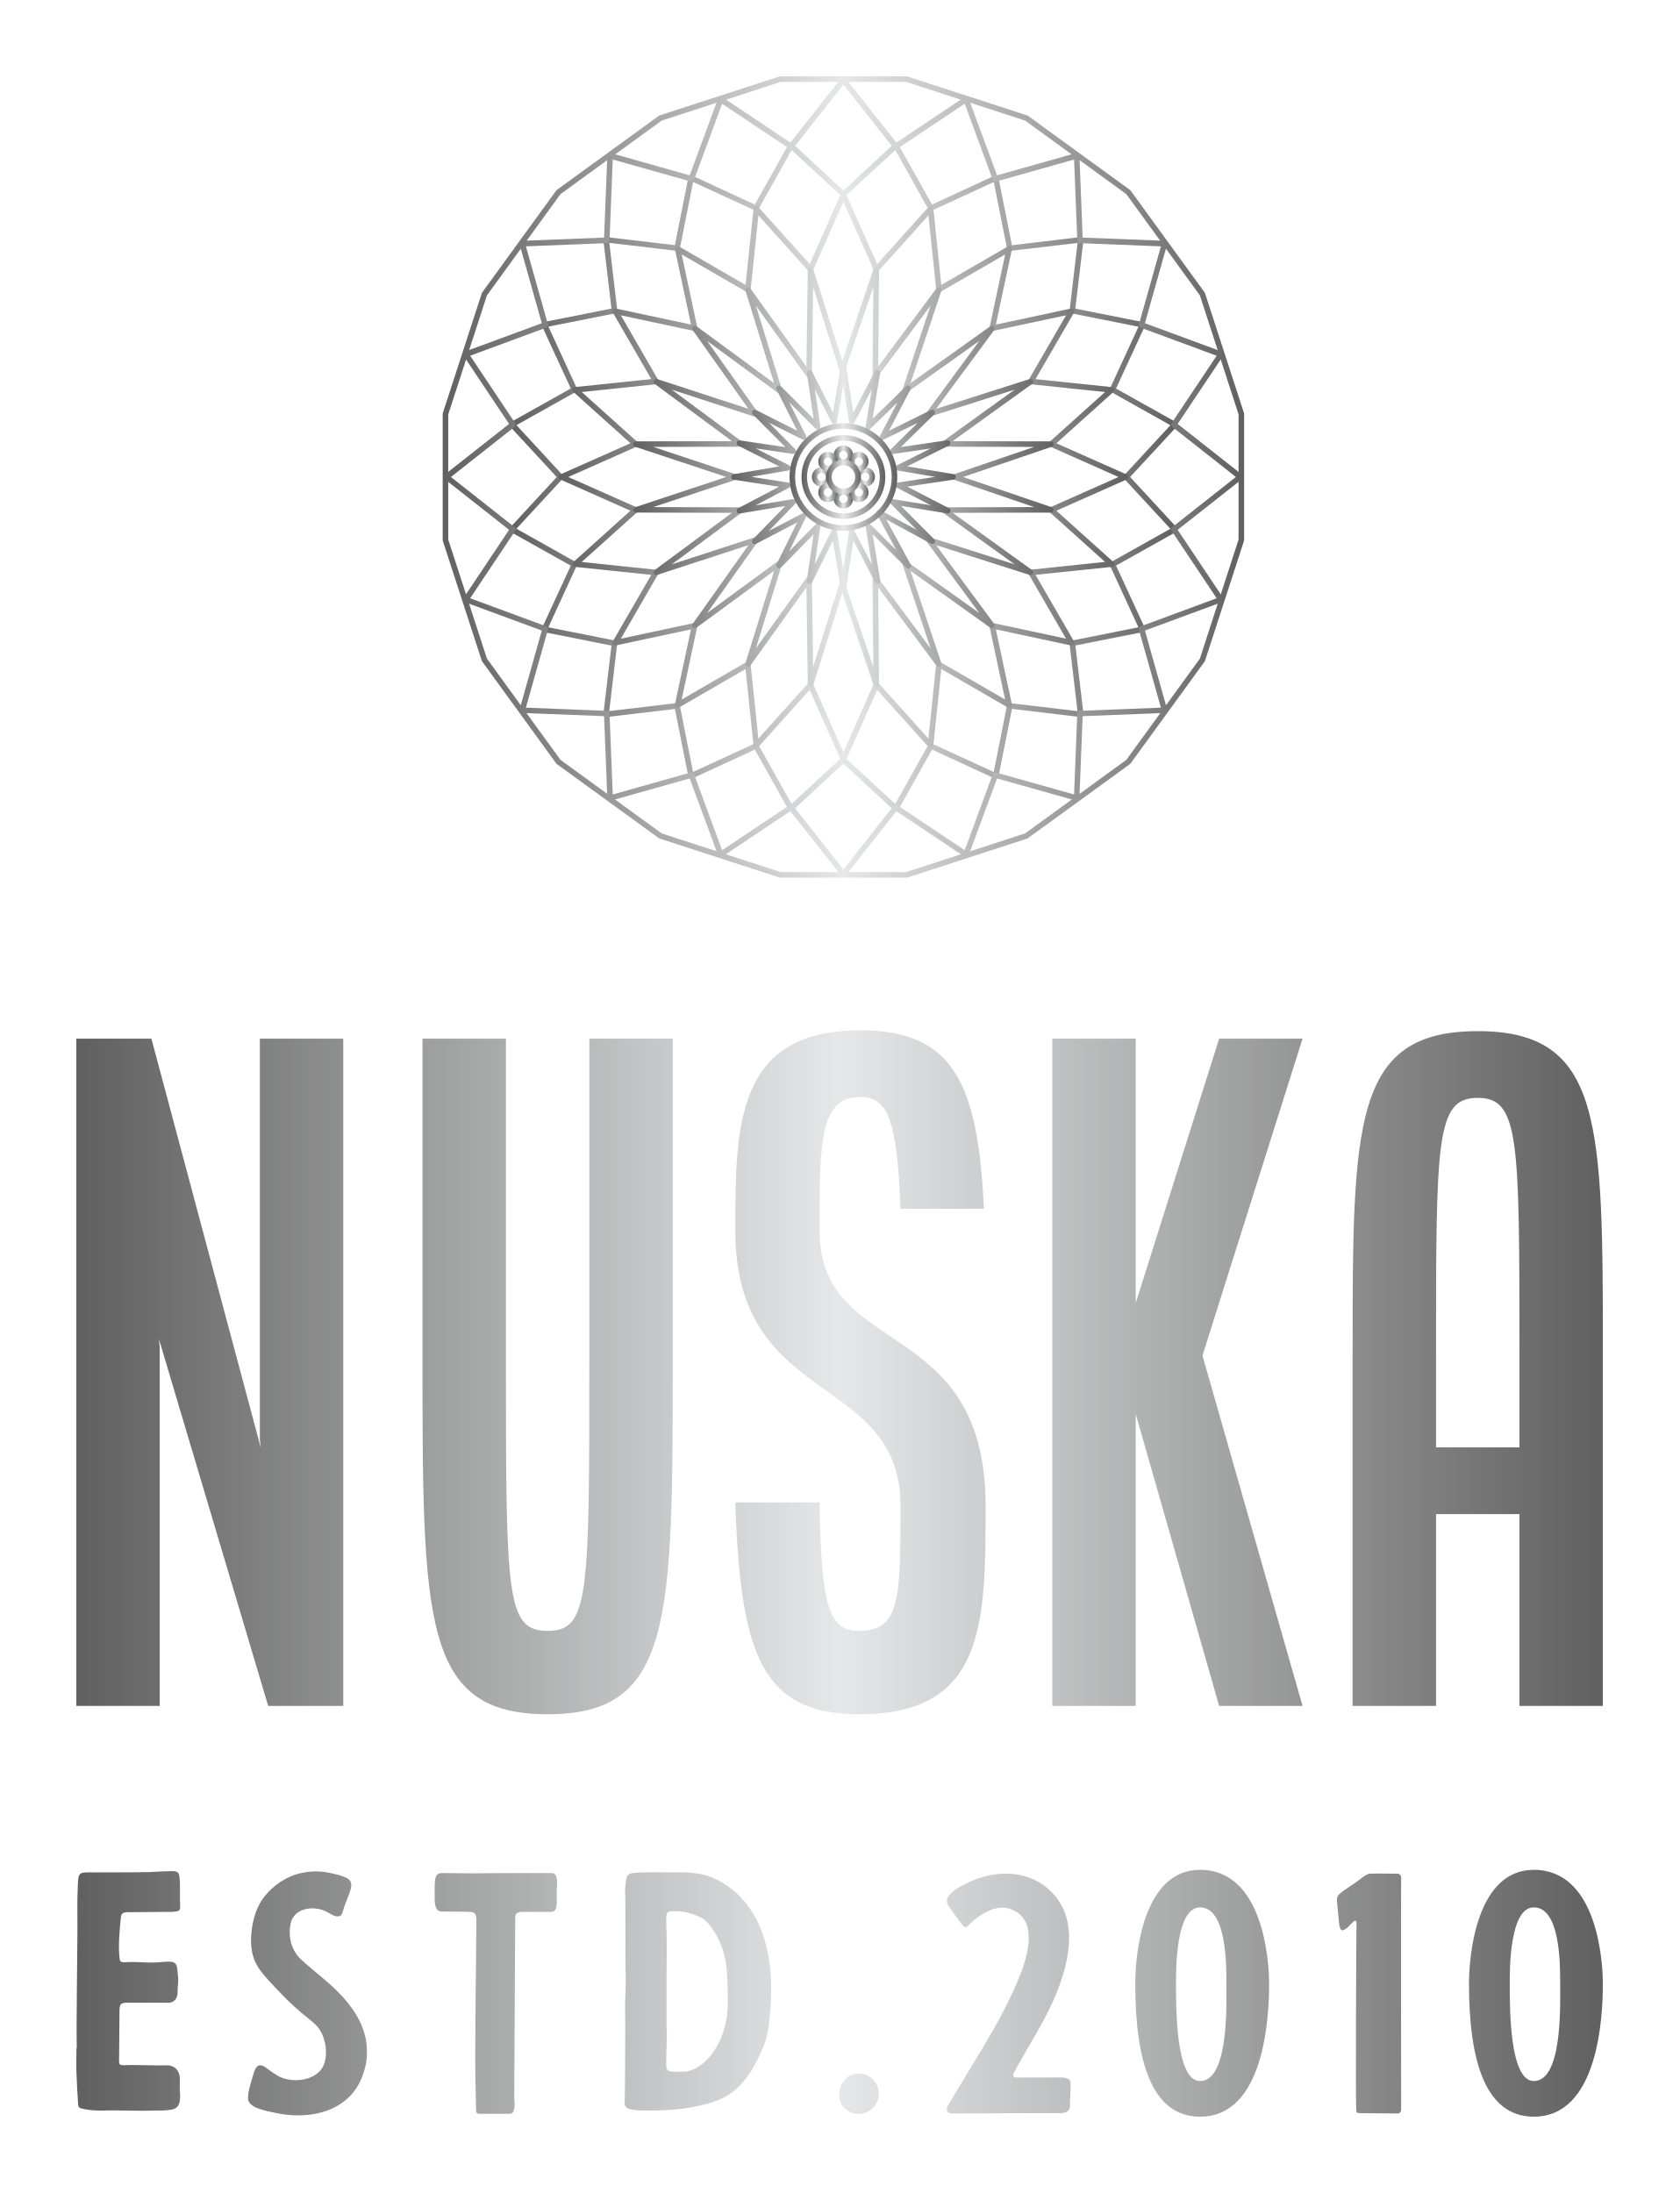
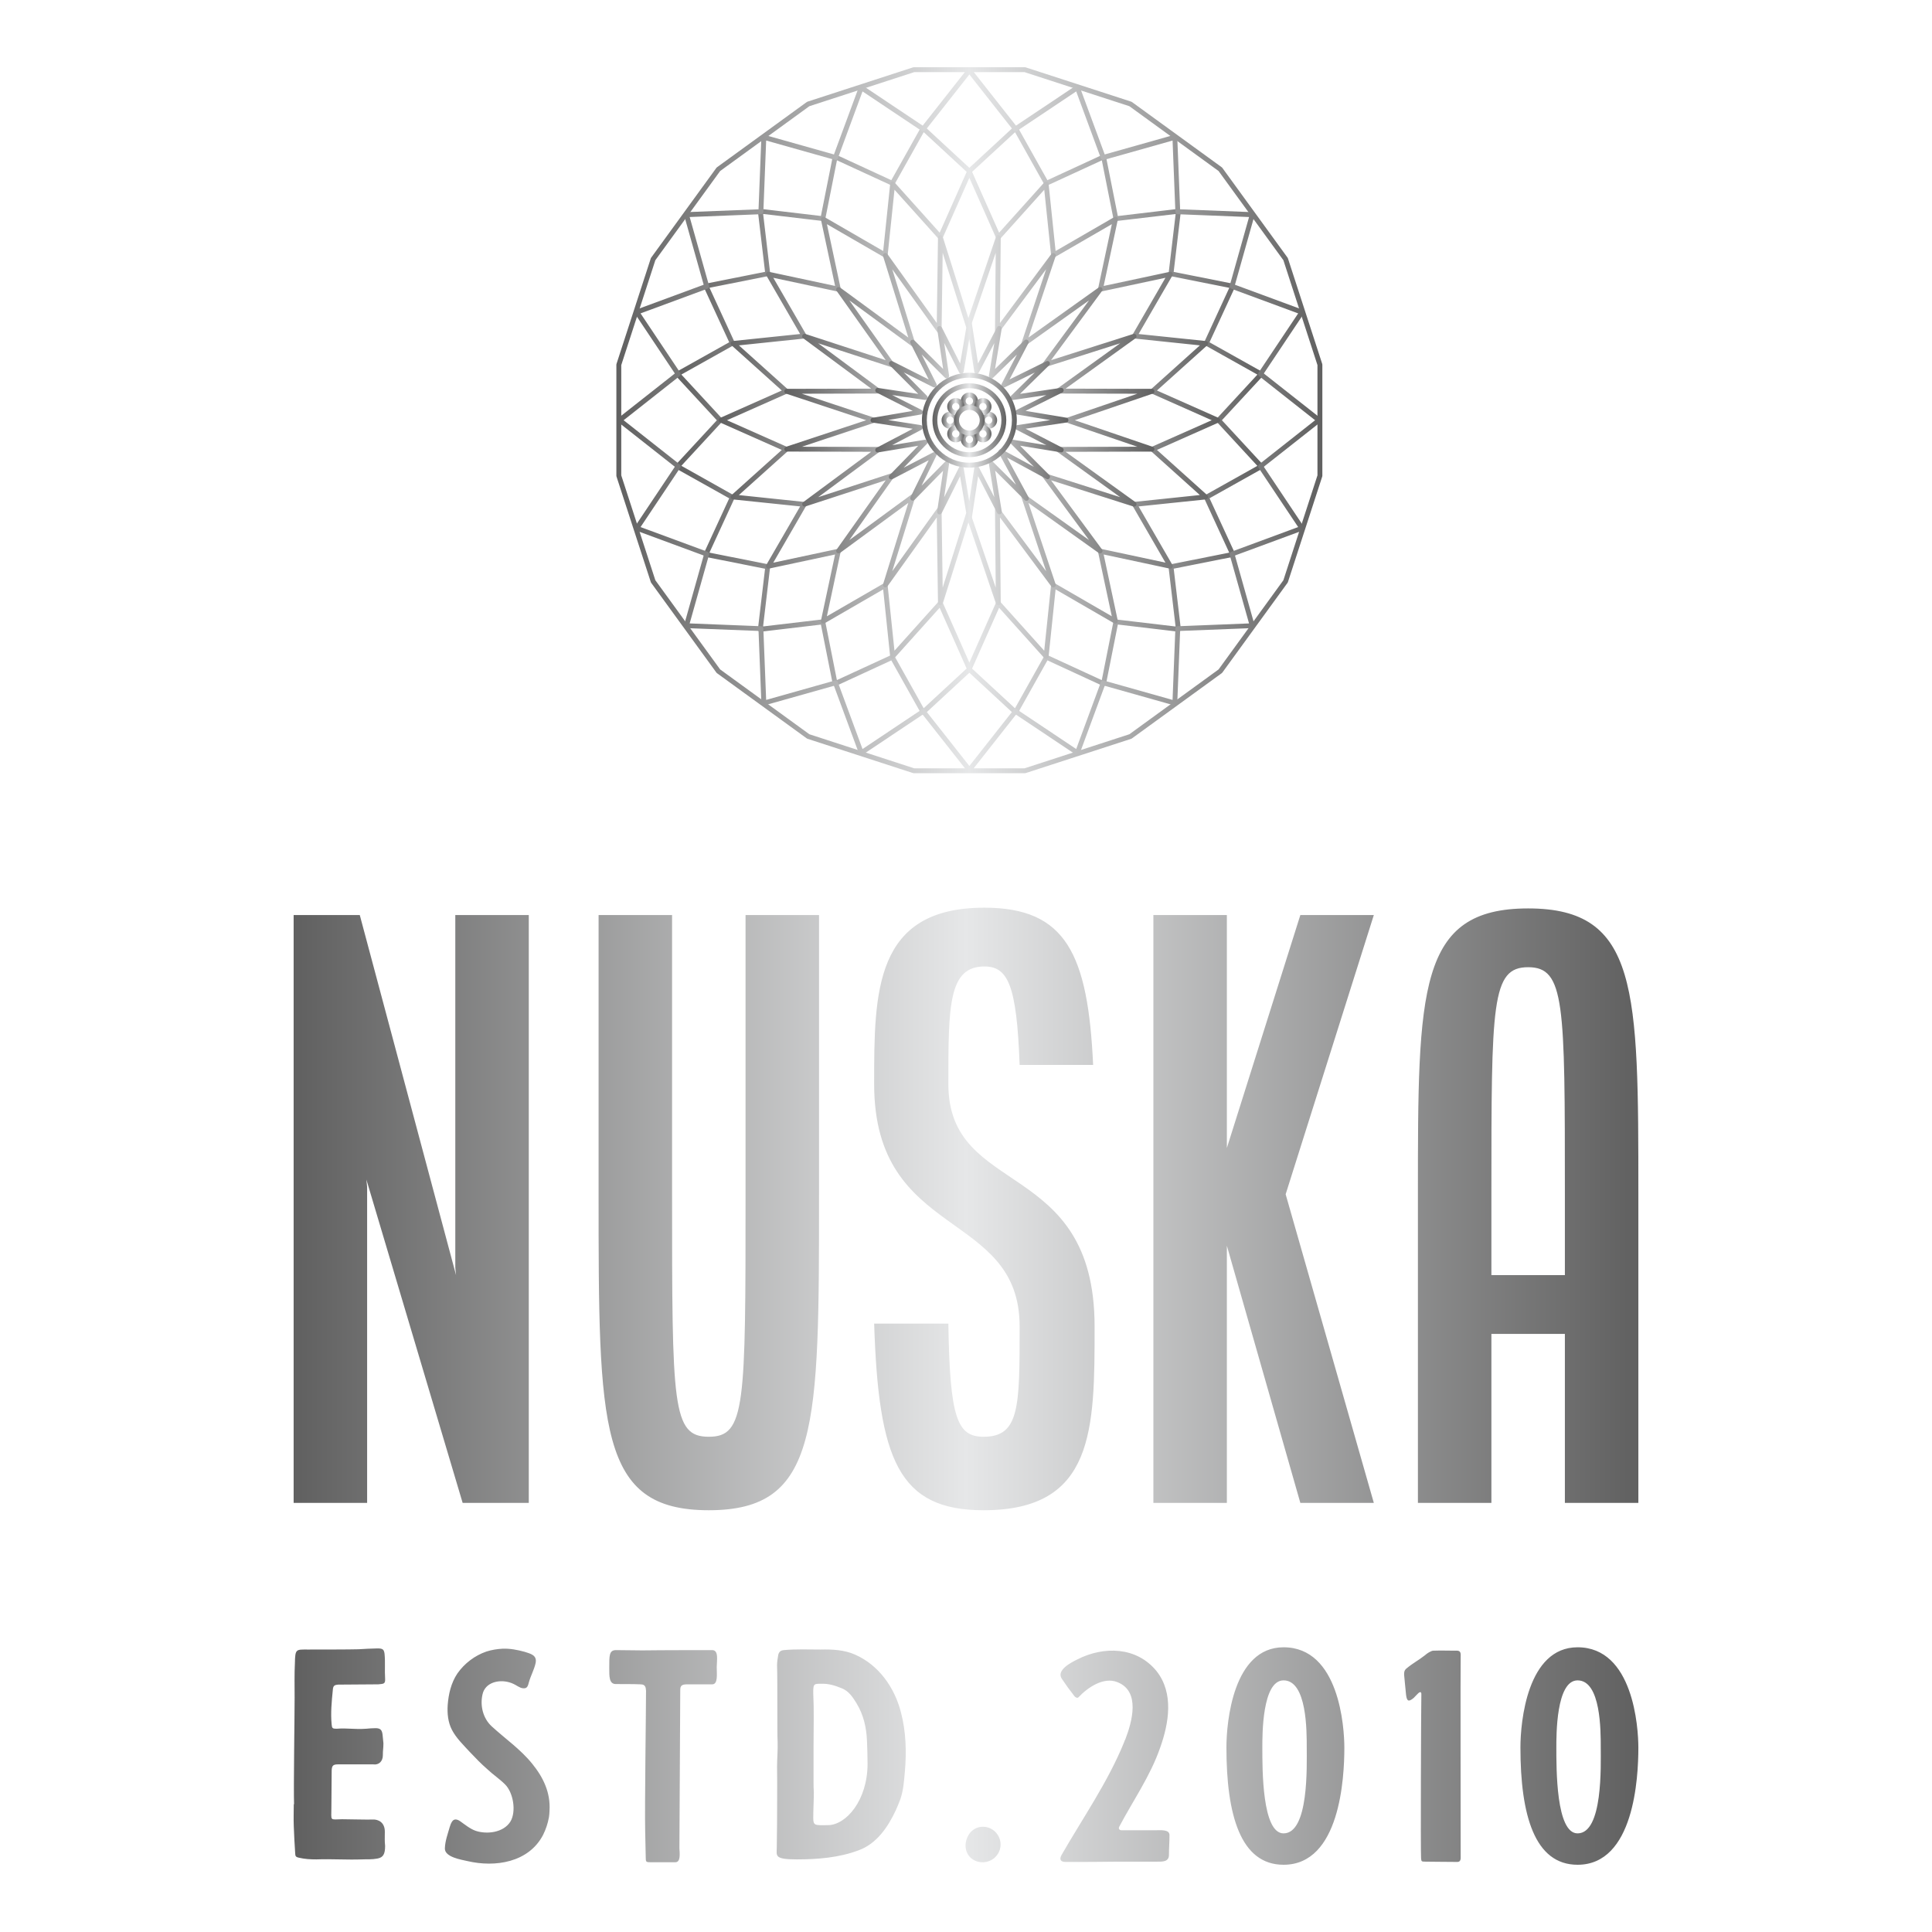
- <svg xmlns="http://www.w3.org/2000/svg" version="1.1" width="2468.711" height="3224.428" viewBox="0 0 2468.711 3224.428">
+ <svg xmlns="http://www.w3.org/2000/svg" version="1.1" width="128" height="128" viewBox="0 0 2468.711 3224.428">
  <g transform="scale(11.22142) translate(10, 10)">
    <defs id="SvgjsDefs1078">
      <linearGradient id="SvgjsLinearGradient1085">
        <stop id="SvgjsStop1086" stop-color="#616161" offset="0" />
        <stop id="SvgjsStop1087" stop-color="#e6e7e8" offset="0.5" />
        <stop id="SvgjsStop1088" stop-color="#616161" offset="1" />
      </linearGradient>
      <linearGradient id="SvgjsLinearGradient1089">
        <stop id="SvgjsStop1090" stop-color="#616161" offset="0" />
        <stop id="SvgjsStop1091" stop-color="#e6e7e8" offset="0.5" />
        <stop id="SvgjsStop1092" stop-color="#616161" offset="1" />
      </linearGradient>
      <linearGradient id="SvgjsLinearGradient1093">
        <stop id="SvgjsStop1094" stop-color="#616161" offset="0" />
        <stop id="SvgjsStop1095" stop-color="#e6e7e8" offset="0.5" />
        <stop id="SvgjsStop1096" stop-color="#616161" offset="1" />
      </linearGradient>
    </defs>
    <g id="SvgjsG1079" featureKey="symbolFeature-0" transform="matrix(1.455463,0,0,1.455463,35.73191,-12.26809)" fill="url(#SvgjsLinearGradient1085)">
      <path d="M50.173,80.571H38.827a.243.243,0,0,1-.077-.012L27.958,77.052a.255.255,0,0,1-.07-.036l-9.18-6.669a.246.246,0,0,1-.055-.055l-6.669-9.18a.255.255,0,0,1-.036-.07L8.441,50.25a.243.243,0,0,1-.012-.077V38.827a.243.243,0,0,1,.012-.077l3.506-10.792a.255.255,0,0,1,.036-.07l6.669-9.18a.246.246,0,0,1,.055-.055l9.18-6.669a.255.255,0,0,1,.07-.036L38.75,8.441a.243.243,0,0,1,.077-.012H50.173a.243.243,0,0,1,.077.012l10.792,3.506a.255.255,0,0,1,.07.036l9.18,6.669a.246.246,0,0,1,.055.055l6.669,9.18a.255.255,0,0,1,.036.07L80.559,38.75a.243.243,0,0,1,.012.077V50.173a.243.243,0,0,1-.012.077L77.052,61.042a.255.255,0,0,1-.036.07l-6.669,9.18a.246.246,0,0,1-.055.055l-9.18,6.669a.255.255,0,0,1-.07.036L50.25,80.559A.243.243,0,0,1,50.173,80.571Zm-11.307-.5H50.134L60.85,76.589l9.116-6.623,6.623-9.116,3.482-10.716V38.866L76.589,28.15l-6.623-9.116L60.85,12.411,50.134,8.929H38.866L28.15,12.411l-9.116,6.623L12.411,28.15,8.929,38.866V50.134L12.411,60.85l6.623,9.116,9.116,6.623Z" />
      <path d="M49.225,74.583a.251.251,0,0,1-.17-.066L44.5,70.306l-4.555,4.21a.256.256,0,0,1-.209.063.251.251,0,0,1-.179-.125l-3.031-5.412-5.634,2.6a.254.254,0,0,1-.218,0,.248.248,0,0,1-.132-.174l-1.211-6.083-6.16.728a.246.246,0,0,1-.206-.071.249.249,0,0,1-.071-.206l.728-6.16-6.083-1.211a.25.25,0,0,1-.178-.35l2.6-5.634-5.412-3.031a.25.25,0,0,1-.062-.388l4.21-4.555-4.21-4.555a.25.25,0,0,1,.062-.388l5.412-3.031-2.6-5.634a.25.25,0,0,1,.178-.35l6.083-1.211-.728-6.16a.249.249,0,0,1,.071-.206.234.234,0,0,1,.206-.071l6.16.728,1.211-6.083a.248.248,0,0,1,.132-.174.254.254,0,0,1,.218,0l5.634,2.6,3.031-5.412a.25.25,0,0,1,.388-.062l4.555,4.21,4.555-4.21a.25.25,0,0,1,.388.062l3.031,5.412,5.634-2.6a.25.25,0,0,1,.35.178l1.211,6.083,6.16-.728a.238.238,0,0,1,.206.071.249.249,0,0,1,.071.206l-.728,6.16,6.083,1.211a.25.25,0,0,1,.178.35l-2.6,5.634,5.412,3.031a.25.25,0,0,1,.062.388L70.306,44.5l4.21,4.555a.25.25,0,0,1-.062.388l-5.412,3.031,2.6,5.634a.25.25,0,0,1-.178.35l-6.083,1.211.728,6.16a.249.249,0,0,1-.071.206.252.252,0,0,1-.206.071l-6.16-.728-1.211,6.083a.25.25,0,0,1-.35.178l-5.634-2.6-3.031,5.412a.251.251,0,0,1-.179.125ZM44.5,69.716a.25.25,0,0,1,.17.066l4.492,4.152L52.151,68.6a.249.249,0,0,1,.323-.1l5.556,2.56,1.194-6a.252.252,0,0,1,.274-.2l6.074.718L64.854,59.5a.249.249,0,0,1,.2-.274l6-1.194-2.56-5.556a.25.25,0,0,1,.1-.323l5.336-2.989L69.782,44.67a.251.251,0,0,1,0-.34l4.152-4.492L68.6,36.849a.25.25,0,0,1-.1-.323l2.56-5.556-6-1.194a.249.249,0,0,1-.2-.274l.718-6.074-6.074.718a.252.252,0,0,1-.274-.2l-1.194-6-5.556,2.56a.251.251,0,0,1-.323-.1l-2.989-5.336L44.67,19.218a.25.25,0,0,1-.34,0l-4.492-4.152L36.849,20.4a.253.253,0,0,1-.323.1l-5.556-2.56-1.194,6a.248.248,0,0,1-.274.2l-6.074-.718.718,6.074a.249.249,0,0,1-.2.274l-6,1.194,2.56,5.556a.25.25,0,0,1-.1.323l-5.336,2.989,4.152,4.492a.251.251,0,0,1,0,.34l-4.152,4.492L20.4,52.151a.25.25,0,0,1,.1.323l-2.56,5.556,6,1.194a.249.249,0,0,1,.2.274l-.718,6.074,6.074-.718a.249.249,0,0,1,.274.2l1.194,6,5.556-2.56a.25.25,0,0,1,.323.1l2.989,5.336,4.492-4.152A.25.25,0,0,1,44.5,69.716Z" />
      <path d="M44.5,80.483a.25.25,0,0,1-.2-.1l-4.57-5.8-6.138,4.1a.254.254,0,0,1-.216.03.251.251,0,0,1-.157-.151l-2.556-6.924-7.1,2a.247.247,0,0,1-.215-.039.251.251,0,0,1-.1-.192l-.291-7.375-7.375-.291a.251.251,0,0,1-.231-.318l2-7.1-6.924-2.556a.25.25,0,0,1-.122-.373l4.1-6.138-5.8-4.57a.25.25,0,0,1,0-.393l5.8-4.57-4.1-6.138a.25.25,0,0,1,.122-.373l6.924-2.556-2-7.1a.251.251,0,0,1,.231-.318l7.375-.291.291-7.375a.251.251,0,0,1,.1-.192.247.247,0,0,1,.215-.039l7.1,2,2.556-6.924a.251.251,0,0,1,.157-.151.244.244,0,0,1,.216.03l6.138,4.1,4.57-5.8a.259.259,0,0,1,.393,0l4.57,5.8,6.138-4.1a.244.244,0,0,1,.216-.03.251.251,0,0,1,.157.151l2.556,6.924,7.1-2a.248.248,0,0,1,.215.039.251.251,0,0,1,.1.192l.291,7.375,7.375.291a.251.251,0,0,1,.231.318l-2,7.1,6.924,2.556a.25.25,0,0,1,.122.373l-4.1,6.138,5.8,4.57a.25.25,0,0,1,0,.393l-5.8,4.57,4.1,6.138a.25.25,0,0,1-.122.373l-6.924,2.556,2,7.1a.251.251,0,0,1-.231.318l-7.375.291-.291,7.375a.251.251,0,0,1-.1.192.248.248,0,0,1-.215.039l-7.1-2-2.556,6.924a.25.25,0,0,1-.373.122l-6.138-4.1-4.57,5.8A.25.25,0,0,1,44.5,80.483Zm-4.713-6.477a.249.249,0,0,1,.2.1L44.5,79.83,49.017,74.1a.249.249,0,0,1,.335-.053L55.417,78.1l2.526-6.844a.25.25,0,0,1,.3-.154l7.021,1.979.287-7.289a.251.251,0,0,1,.24-.24l7.289-.287L71.1,58.246a.25.25,0,0,1,.154-.3L78.1,55.417l-4.053-6.066a.25.25,0,0,1,.053-.335L79.83,44.5,74.1,39.983a.25.25,0,0,1-.053-.335L78.1,33.583l-6.844-2.526a.25.25,0,0,1-.154-.3l1.979-7.021-7.289-.287a.251.251,0,0,1-.24-.24l-.287-7.289L58.246,17.9a.25.25,0,0,1-.3-.154L55.417,10.9l-6.066,4.053a.249.249,0,0,1-.335-.053L44.5,9.17,39.983,14.9a.251.251,0,0,1-.335.053L33.583,10.9l-2.526,6.844a.25.25,0,0,1-.3.154l-7.021-1.979-.287,7.289a.251.251,0,0,1-.24.24l-7.289.287L17.9,30.754a.25.25,0,0,1-.154.3L10.9,33.583l4.053,6.066a.25.25,0,0,1-.053.335L9.17,44.5,14.9,49.017a.25.25,0,0,1,.053.335L10.9,55.417l6.844,2.526a.25.25,0,0,1,.154.3l-1.979,7.021,7.289.287a.251.251,0,0,1,.24.24l.287,7.289L30.754,71.1a.25.25,0,0,1,.3.154L33.583,78.1l6.066-4.053A.249.249,0,0,1,39.787,74.006Z" />
      <path d="M44.5,70.131a.25.25,0,0,1-.229-.148l-2.807-6.32-4.622,5.143a.253.253,0,0,1-.263.071.25.25,0,0,1-.171-.212l-.716-6.877L29.706,65.25a.247.247,0,0,1-.272-.014.25.25,0,0,1-.1-.254l1.444-6.763-6.763,1.444a.25.25,0,0,1-.269-.37l3.463-5.986-6.877-.716a.25.25,0,0,1-.141-.435l5.143-4.622-6.32-2.807a.25.25,0,0,1,0-.457l6.32-2.807-5.143-4.622a.25.25,0,0,1,.141-.435l6.877-.716L23.75,29.706a.249.249,0,0,1,.014-.272.255.255,0,0,1,.254-.1l6.763,1.444-1.444-6.763a.25.25,0,0,1,.1-.254.247.247,0,0,1,.272-.014l5.986,3.463.716-6.877a.25.25,0,0,1,.435-.141l4.622,5.143,2.807-6.32a.26.26,0,0,1,.457,0l2.807,6.32,4.622-5.143a.246.246,0,0,1,.263-.071.25.25,0,0,1,.171.212l.716,6.877,5.986-3.463a.25.25,0,0,1,.37.269l-1.444,6.763,6.763-1.444a.25.25,0,0,1,.269.37l-3.463,5.986,6.877.716a.25.25,0,0,1,.141.435l-5.143,4.622,6.32,2.807a.25.25,0,0,1,0,.457l-6.32,2.807,5.143,4.622a.25.25,0,0,1-.141.435l-6.877.716,3.463,5.986a.25.25,0,0,1-.269.37l-6.763-1.444,1.444,6.763a.25.25,0,0,1-.37.269l-5.986-3.463-.716,6.877a.25.25,0,0,1-.435.141l-4.622-5.143-2.807,6.32A.25.25,0,0,1,44.5,70.131Zm-2.963-7.172.039,0a.251.251,0,0,1,.189.146L44.5,69.266l2.735-6.158a.251.251,0,0,1,.189-.146.257.257,0,0,1,.225.08l4.5,5.011.7-6.7a.249.249,0,0,1,.135-.2.245.245,0,0,1,.238.006l5.833,3.374-1.408-6.589a.25.25,0,0,1,.3-.3l6.589,1.408-3.374-5.833a.25.25,0,0,1,.19-.374l6.7-.7-5.011-4.5a.25.25,0,0,1,.065-.415L69.266,44.5l-6.158-2.735a.25.25,0,0,1-.065-.415l5.011-4.5-6.7-.7a.25.25,0,0,1-.19-.374l3.374-5.833-6.589,1.408a.254.254,0,0,1-.229-.068.25.25,0,0,1-.068-.229l1.408-6.589-5.833,3.374a.25.25,0,0,1-.374-.19l-.7-6.7-4.5,5.011a.25.25,0,0,1-.415-.065L44.5,19.734l-2.735,6.158a.25.25,0,0,1-.415.065l-4.5-5.011-.7,6.7a.249.249,0,0,1-.135.2.253.253,0,0,1-.238-.006l-5.833-3.374,1.408,6.589a.25.25,0,0,1-.068.229.256.256,0,0,1-.229.068l-6.589-1.408,3.374,5.833a.25.25,0,0,1-.19.374l-6.7.7,5.011,4.5a.25.25,0,0,1-.065.415L19.734,44.5l6.158,2.735a.25.25,0,0,1,.065.415l-5.011,4.5,6.7.7a.25.25,0,0,1,.19.374l-3.374,5.833,6.589-1.408a.253.253,0,0,1,.229.068.25.25,0,0,1,.068.229l-1.408,6.589,5.833-3.374a.25.25,0,0,1,.374.19l.7,6.7,4.5-5.011A.25.25,0,0,1,41.537,62.959Z" />
      <path d="M47.456,63.41a.251.251,0,0,1-.237-.169l-2.819-8.3-2.617,8.293a.25.25,0,0,1-.488-.072l-.122-8.733-5.047,7.048a.25.25,0,0,1-.442-.22l2.578-8.312-6.974,5.113a.25.25,0,0,1-.352-.346l5.016-7.077-8.208,2.677a.25.25,0,0,1-.227-.438l6.952-5.15-8.63-.021a.25.25,0,0,1-.078-.487l8.2-2.718-8.2-2.718a.25.25,0,0,1,.078-.487l8.63-.021-6.952-5.15a.25.25,0,0,1,.227-.438l8.208,2.677-5.016-7.077a.25.25,0,0,1,.352-.346l6.974,5.113-2.578-8.312a.25.25,0,0,1,.442-.22l5.047,7.048.122-8.733a.25.25,0,0,1,.488-.072L44.4,34.058l2.819-8.3a.245.245,0,0,1,.279-.166.25.25,0,0,1,.208.249l-.08,8.727,5.25-7.052a.25.25,0,0,1,.438.229l-2.777,8.307,7.177-5.115a.25.25,0,0,1,.346.352l-5.213,7.073,8.411-2.678a.25.25,0,0,1,.222.441L54.33,41.273l8.831.021a.25.25,0,0,1,.08.487L55.274,44.5l7.967,2.719a.25.25,0,0,1-.08.487l-8.831.021,7.149,5.147a.25.25,0,0,1-.222.441l-8.411-2.678,5.213,7.073a.25.25,0,0,1-.346.352l-7.177-5.115,2.777,8.307a.25.25,0,0,1-.438.229l-5.25-7.052.08,8.727a.249.249,0,0,1-.25.252Zm-3.065-9.521a.25.25,0,0,1,.237.169l2.564,7.547-.072-7.936a.25.25,0,0,1,.451-.152l4.775,6.414-2.526-7.554a.25.25,0,0,1,.382-.283l6.527,4.652-4.741-6.432a.25.25,0,0,1,.277-.387l7.649,2.436-6.5-4.681a.25.25,0,0,1,.146-.453l8.107-.02-7.245-2.472a.25.25,0,0,1,0-.474l7.245-2.472-8.107-.02a.25.25,0,0,1-.146-.453l6.5-4.681-7.649,2.436a.25.25,0,0,1-.277-.387l4.741-6.432L50.2,36.906a.25.25,0,0,1-.382-.283l2.526-7.554L47.57,35.482a.25.25,0,0,1-.451-.152l.072-7.936-2.564,7.547a.262.262,0,0,1-.24.169.249.249,0,0,1-.235-.175l-2.379-7.542-.111,7.942a.25.25,0,0,1-.453.142L36.62,29.069l2.345,7.559a.25.25,0,0,1-.387.276l-6.342-4.65L36.8,38.69a.25.25,0,0,1-.282.382l-7.464-2.435,6.322,4.684a.25.25,0,0,1-.148.451l-7.848.019,7.455,2.472a.25.25,0,0,1,0,.475l-7.455,2.472,7.848.019a.25.25,0,0,1,.148.451l-6.322,4.684,7.464-2.435a.248.248,0,0,1,.279.089.251.251,0,0,1,0,.293l-4.562,6.436,6.342-4.65a.25.25,0,0,1,.387.276L36.62,59.931l4.589-6.409a.25.25,0,0,1,.453.142l.111,7.942,2.379-7.542A.278.278,0,0,1,44.391,53.889Z" />
      <path d="M44.5,54.606a.25.25,0,0,1-.247-.208l-.7-4.172-1.876,3.76a.25.25,0,0,1-.471-.148l.612-4.176-2.934,2.987a.25.25,0,0,1-.4-.286l1.86-3.774-3.7,1.926a.25.25,0,0,1-.294-.4l2.923-3.006-4.1.679a.245.245,0,0,1-.278-.167.25.25,0,0,1,.12-.3l3.7-1.947-4.1-.631a.25.25,0,0,1,0-.494l4.1-.7-3.693-1.877a.25.25,0,0,1,.15-.47l4.107.611-2.921-2.936a.25.25,0,0,1,.29-.4l3.7,1.86-1.86-3.7a.25.25,0,0,1,.4-.29l2.936,2.921-.611-4.107a.25.25,0,0,1,.47-.15l1.877,3.693.7-4.1a.25.25,0,0,1,.494,0l.631,4.1,1.947-3.7a.25.25,0,0,1,.468.158l-.679,4.1,3.006-2.923a.25.25,0,0,1,.4.294l-1.926,3.7,3.774-1.86a.25.25,0,0,1,.286.4l-2.987,2.934,4.176-.612a.25.25,0,0,1,.148.471l-3.76,1.876,4.172.7a.25.25,0,0,1,0,.494l-4.168.631,3.763,1.946a.25.25,0,0,1,.123.3.246.246,0,0,1-.277.168l-4.172-.679,2.989,3a.25.25,0,0,1,.023.326.248.248,0,0,1-.319.07l-4.022-2.181,2.181,4.022a.25.25,0,0,1-.4.3l-3-2.989.679,4.172a.25.25,0,0,1-.469.155l-1.946-3.763-.631,4.168A.244.244,0,0,1,44.5,54.606Zm-.827-5.43.037,0a.25.25,0,0,1,.209.206l.567,3.384L45,49.389a.25.25,0,0,1,.207-.209.245.245,0,0,1,.263.132l1.579,3.053L46.5,48.98a.25.25,0,0,1,.423-.217l2.341,2.33-1.77-3.263a.25.25,0,0,1,.339-.339l3.263,1.77-2.33-2.341a.25.25,0,0,1,.217-.423l3.384.551-3.053-1.579A.25.25,0,0,1,49.389,45l3.38-.512-3.384-.567a.25.25,0,0,1-.07-.47l3.05-1.522-3.388.5a.253.253,0,0,1-.26-.136.25.25,0,0,1,.049-.29l2.423-2.379-3.062,1.509a.25.25,0,0,1-.332-.339l1.562-3-2.438,2.372a.25.25,0,0,1-.421-.22l.551-3.328-1.58,3A.25.25,0,0,1,45,39.531l-.512-3.325-.567,3.329a.25.25,0,0,1-.209.205.246.246,0,0,1-.26-.134l-1.523-3,.5,3.333a.25.25,0,0,1-.423.214l-2.381-2.37,1.509,3a.25.25,0,0,1-.336.336l-3-1.509L40.157,42a.249.249,0,0,1,.046.289.245.245,0,0,1-.26.134l-3.333-.5,3,1.523a.25.25,0,0,1-.071.469l-3.329.567L39.531,45a.25.25,0,0,1,.079.468l-3,1.58,3.328-.551a.25.25,0,0,1,.22.421l-2.372,2.438,3-1.562a.25.25,0,0,1,.339.332l-1.509,3.062L42,48.765a.247.247,0,0,1,.29-.049.251.251,0,0,1,.136.26l-.5,3.388,1.522-3.05A.25.25,0,0,1,43.673,49.176Z" />
      <path d="M44.5,49.348A4.848,4.848,0,1,1,49.348,44.5,4.854,4.854,0,0,1,44.5,49.348Zm0-9.2A4.348,4.348,0,1,0,48.848,44.5,4.353,4.353,0,0,0,44.5,40.152Z" />
      <path d="M44.5,48.274A3.774,3.774,0,1,1,48.274,44.5,3.778,3.778,0,0,1,44.5,48.274Zm0-7.048A3.274,3.274,0,1,0,47.774,44.5,3.278,3.278,0,0,0,44.5,41.226Z" />
      <path d="M44.5,43.411a.875.875,0,1,1,.875-.875A.876.876,0,0,1,44.5,43.411Zm0-1.25a.375.375,0,1,0,.375.375A.376.376,0,0,0,44.5,42.16Z" />
      <path d="M44.5,47.34a.875.875,0,1,1,.875-.875A.876.876,0,0,1,44.5,47.34Zm0-1.25a.375.375,0,1,0,.375.375A.376.376,0,0,0,44.5,46.089Z" />
      <path d="M46.465,45.375a.875.875,0,1,1,.875-.875A.876.876,0,0,1,46.465,45.375Zm0-1.251a.375.375,0,1,0,.375.375A.376.376,0,0,0,46.465,44.125Z" />
      <path d="M42.535,45.375a.875.875,0,1,1,.875-.875A.876.876,0,0,1,42.535,45.375Zm0-1.251a.375.375,0,1,0,.375.375A.376.376,0,0,0,42.535,44.125Z" />
      <path d="M45.889,43.985a.875.875,0,1,1,.619-.256A.87.87,0,0,1,45.889,43.985Zm0-1.25a.375.375,0,1,0,.266.11A.374.374,0,0,0,45.889,42.735Z" />
      <path d="M43.111,46.764a.875.875,0,1,1,.619-.256A.873.873,0,0,1,43.111,46.764Zm0-1.25a.375.375,0,1,0,.265.11A.374.374,0,0,0,43.111,45.514Z" />
      <path d="M45.889,46.764a.875.875,0,1,1,.619-.256A.872.872,0,0,1,45.889,46.764Zm0-1.25a.375.375,0,1,0,.266.11A.374.374,0,0,0,45.889,45.514Z" />
      <path d="M43.111,43.985a.875.875,0,1,1,.619-.256A.871.871,0,0,1,43.111,43.985Zm0-1.25a.375.375,0,1,0,.265.11A.374.374,0,0,0,43.111,42.735Z" />
      <path d="M44.5,46.059A1.559,1.559,0,1,1,45.6,43.4h0a1.559,1.559,0,0,1-1.1,2.662Zm0-2.618a1.059,1.059,0,1,0,.75.31A1.056,1.056,0,0,0,44.5,43.441Z" />
    </g>
    <g id="SvgjsG1080" featureKey="nameFeature-0" transform="matrix(2.732241,0,0,2.732241,-5.464481,104.235)" fill="url(#SvgjsLinearGradient1089)">
      <path d="M2 40 l0 -32 l3.6 0 l5.24 19.6 l-0.04 -0.4 l0 -19.2 l4 0 l0 32 l-3.6 0 l-5.24 -17.6 l0.04 0.4 l0 17.2 l-4 0 z M18.6 23.16 l0 -15.16 l4 0 l0 15.16 c0 11.56 0 13.24 2 13.24 s2 -1.68 2 -13.24 l0 -15.16 l4 0 l0 15.16 c0 12.8 0 17.24 -6 17.24 s-6 -4.44 -6 -17.24 z M33.6 30.24 l4.04 0 c0.08 5.16 0.48 6.16 1.92 6.16 c1.96 0 1.96 -1.64 1.96 -6 c0 -6.4 -7.92 -4.68 -7.92 -13.2 c0 -5 0 -9.6 6 -9.6 c4.44 0 5.64 2.52 5.92 8.56 l-4 0 c-0.16 -4.36 -0.64 -5.36 -1.92 -5.36 c-1.96 0 -1.96 2.16 -1.96 6.4 c0 6.2 7.96 4 7.96 13.2 c0 5.6 0 10 -6.04 10 c-4.64 0 -5.72 -2.76 -5.96 -10.16 z M48.8 40 l0 -32 l4 0 l0 12.68 l4 -12.68 l4 0 l-4.8 15.2 l4.8 16.8 l-4 0 l-4 -14 l0 14 l-4 0 z M63.2 40 l0 -16.8 c0 -11.16 0 -15.56 6 -15.56 s6 4.4 6 15.56 l0 16.8 l-4 0 l0 -9.2 l-4 0 l0 9.2 l-4 0 z M67.2 27.6 l4 0 l0 -4.4 c0 -10.4 0 -12.36 -2 -12.36 s-2 1.96 -2 12.36 l0 4.4 z" />
    </g>
    <g id="SvgjsG1081" featureKey="sloganFeature-0" transform="matrix(2.103118,0,0,2.103118,-2.084424,224.905)" fill="url(#SvgjsLinearGradient1093)">
      <path d="M1.02 15.9 l-0.02 0 c0 0.5 -0.02 1.02 0 1.54 c0.02 0.64 0.06 1.28 0.1 1.92 c0 0.22 0.06 0.28 0.26 0.32 c0.42 0.1 0.82 0.12 1.24 0.12 c1.08 -0.04 2.16 0.04 3.24 0 c0.44 -0.02 0.64 0.02 1.08 -0.06 c0.4 -0.08 0.54 -0.3 0.54 -0.9 c-0.04 -0.38 -0.02 -0.54 -0.02 -1 c0 -0.66 -0.46 -0.88 -0.86 -0.86 c-0.28 0.02 -1.62 -0.02 -2.16 -0.02 c-0.9 0.02 -0.76 0.14 -0.76 -0.8 c0 -0.76 0.02 -1.74 0.02 -2.52 c0 -0.42 0.04 -0.56 0.44 -0.56 l2.5 0 c0.4 0.06 0.68 -0.22 0.68 -0.64 s0.04 -0.44 0.04 -0.86 l-0.06 -0.6 c-0.04 -0.34 -0.16 -0.46 -0.5 -0.46 c-0.22 0 -0.44 0.02 -0.66 0.04 c-0.86 0.06 -1.26 -0.06 -2.1 0 c-0.28 0 -0.32 -0.04 -0.34 -0.3 c-0.08 -0.78 0 -1.64 0.08 -2.42 c0.02 -0.32 0.1 -0.38 0.4 -0.4 l2.82 -0.02 c0.38 -0.04 0.5 -0.02 0.48 -0.4 c-0.04 -0.58 0.02 -1.18 -0.04 -1.76 c-0.04 -0.32 -0.14 -0.38 -0.5 -0.38 c-0.6 0.02 -0.74 0.02 -1.34 0.06 c-0.6 0.02 -3 0.02 -3.58 0.02 c-0.84 0 -0.9 -0.06 -0.92 0.96 c-0.04 0.8 -0.02 1.62 -0.02 2.44 c0 1.4 -0.08 6.42 -0.04 7.54 z M15.766 4.9 c-0.38 0.02 -0.76 0.08 -1.14 0.2 c-0.82 0.28 -1.56 0.84 -2.06 1.56 c-0.44 0.66 -0.62 1.44 -0.68 2.22 c-0.04 0.6 0.02 1.22 0.3 1.76 c0.3 0.58 0.82 1.08 1.26 1.56 c0.4 0.42 0.8 0.84 1.24 1.22 c0.4 0.38 0.86 0.68 1.26 1.08 c0.58 0.58 0.8 1.9 0.38 2.62 c-0.5 0.8 -1.68 0.92 -2.46 0.66 c-0.4 -0.14 -0.76 -0.44 -1.1 -0.68 c-0.2 -0.14 -0.44 -0.2 -0.58 0.04 c-0.08 0.12 -0.12 0.26 -0.16 0.38 c-0.14 0.5 -0.32 0.96 -0.34 1.5 c-0.02 0.62 1.16 0.8 1.6 0.9 c1.96 0.46 4.32 0.1 5.34 -1.84 c0.2 -0.4 0.34 -0.82 0.42 -1.26 c0.02 -0.16 0.04 -0.3 0.04 -0.46 c0.08 -1.28 -0.44 -2.36 -1.22 -3.32 c-0.84 -1.04 -1.9 -1.76 -2.88 -2.66 c-0.6 -0.56 -0.82 -1.44 -0.64 -2.24 c0.18 -0.86 1.16 -1.08 1.9 -0.86 c0.22 0.06 0.4 0.16 0.6 0.28 c0.12 0.06 0.24 0.14 0.4 0.14 c0.28 0.02 0.32 -0.2 0.38 -0.42 c0.14 -0.5 0.38 -0.9 0.48 -1.38 c0.1 -0.54 -0.34 -0.64 -0.78 -0.78 c-0.52 -0.14 -1.02 -0.24 -1.56 -0.22 z M25.852 17.82 c0.02 0.62 0.02 1.24 0.04 1.86 c0 0.28 0.02 0.32 0.3 0.32 l1.8 0 c0.38 0 0.3 -0.64 0.28 -0.98 l0.06 -11.2 c0 -0.3 0.1 -0.4 0.5 -0.4 l1.76 0 c0.42 0 0.32 -0.72 0.32 -1.22 c0 -0.44 0.16 -1.2 -0.32 -1.2 c-0.34 0 -3.6 0 -4.94 0.02 c-0.66 0 -1.2 -0.02 -1.86 -0.02 c-0.5 0 -0.48 0.4 -0.48 1.28 c0 0.56 -0.02 1.12 0.46 1.12 c0.28 0 1.42 0 1.74 0.02 c0.2 0 0.34 0.06 0.38 0.28 c0 0.06 0.02 0.12 0.02 0.18 c0 1.44 -0.1 8.14 -0.06 9.94 z M43.578 16.32 c0.12 -0.26 0.22 -0.52 0.32 -0.78 c0.22 -0.64 0.26 -1.3 0.32 -1.96 c0.12 -1.4 0.08 -2.82 -0.28 -4.18 c-0.44 -1.74 -1.56 -3.34 -3.24 -4.08 c-0.76 -0.34 -1.62 -0.38 -2.44 -0.36 c-0.86 0 -1.74 -0.04 -2.6 0.04 c-0.24 0.02 -0.36 0.14 -0.4 0.36 c-0.04 0.24 -0.08 0.48 -0.08 0.7 c0.04 1.22 0 4.84 0.04 5.44 c0.02 0.54 -0.04 1.2 -0.04 1.74 c0.02 1.34 0 2.7 0 4.04 c0 0.56 -0.02 1.1 -0.02 1.66 c0 0.6 -0.22 0.86 1.42 0.86 c1.46 0 2.98 -0.12 4.36 -0.64 c1.28 -0.46 2.08 -1.64 2.64 -2.84 z M37.758 14.24 l0 -2.4 c0 -1.52 0.04 -2.5 -0.02 -3.78 l0 -0.24 c0.02 -0.42 0.08 -0.44 0.52 -0.44 c0.58 -0.02 1 0.12 1.5 0.32 s0.78 0.64 1.04 1.06 c0.5 0.82 0.7 1.72 0.74 2.66 c0.02 0.54 0.04 1.08 0.04 1.62 c0 2.56 -1.5 4.34 -2.82 4.34 c-0.88 0 -1.02 0.06 -1.02 -0.52 c0 -0.6 0.04 -1.2 0.04 -1.8 c-0.02 -0.26 -0.02 -0.54 -0.02 -0.82 z M50.984 18.74 c0 -0.62 -0.48 -1.18 -1.12 -1.24 c-1.36 -0.14 -1.9 1.86 -0.66 2.4 c0.5 0.22 1.12 0.08 1.46 -0.32 c0.22 -0.24 0.32 -0.54 0.32 -0.84 z M59.33 19.96 l2.68 0 c0.36 0 0.86 0.04 0.88 -0.44 c0 -0.48 0.04 -0.96 0.04 -1.44 c0 -0.42 -0.66 -0.34 -1.04 -0.34 l-2.34 0 c-0.16 0 -0.24 -0.1 -0.18 -0.24 c0.98 -1.86 2.2 -3.58 2.9 -5.6 c0.62 -1.74 0.98 -3.86 -0.26 -5.42 c-1.4 -1.72 -3.72 -1.78 -5.6 -0.82 c-0.4 0.2 -1.5 0.74 -1.1 1.36 c0.28 0.42 0.6 0.86 0.9 1.24 c0.08 0.1 0.22 0.16 0.3 0.06 c0.64 -0.68 1.76 -1.44 2.72 -1.06 c1.68 0.64 1.04 2.84 0.58 4.04 c-0.04 0.08 -0.08 0.16 -0.1 0.24 c-1.14 2.8 -2.94 5.38 -4.42 7.96 c-0.16 0.3 -0.06 0.48 0.28 0.48 c1.3 0 2.44 0 3.76 -0.02 z M75.296 11.9 c0 -1.44 -0.36 -7.1 -4.3 -7.1 c-3.56 0 -4.04 5.28 -4.04 7.08 c0 4.78 1 8.3 4.04 8.3 c4 0 4.3 -6.16 4.3 -8.28 z M72.636 11.88 c0 1.3 0.16 6.08 -1.64 6.08 c-1.52 0 -1.5 -4.56 -1.5 -6.08 c0 -0.84 -0.02 -4.74 1.5 -4.74 c1.66 0 1.64 3.6 1.64 4.74 z M80.742 8.08 c-0.02 0.72 -0.06 11.26 -0.02 11.64 c0.02 0.22 0.02 0.24 0.3 0.24 s1.54 0.02 2.24 0.02 c0.08 0 0.26 0 0.26 -0.28 c0 -1.94 -0.02 -13.68 0 -14.26 c0.02 -0.32 -0.06 -0.42 -0.36 -0.4 c-0.58 0 -1 -0.02 -1.58 0 c-0.14 0 -0.46 0.2 -0.58 0.32 c-0.54 0.42 -0.78 0.5 -1.34 0.96 c-0.12 0.12 -0.14 0.2 -0.14 0.42 c0.04 0.5 0.1 0.98 0.14 1.44 c0.06 0.44 0.18 0.5 0.54 0.2 c0.06 -0.06 0.32 -0.34 0.38 -0.38 c0.04 -0.02 0.1 -0.04 0.12 -0.02 s0.04 0.08 0.04 0.1 z M96.088 11.9 c0 -1.44 -0.36 -7.1 -4.3 -7.1 c-3.56 0 -4.04 5.28 -4.04 7.08 c0 4.78 1 8.3 4.04 8.3 c4 0 4.3 -6.16 4.3 -8.28 z M93.428 11.88 c0 1.3 0.16 6.08 -1.64 6.08 c-1.52 0 -1.5 -4.56 -1.5 -6.08 c0 -0.84 -0.02 -4.74 1.5 -4.74 c1.66 0 1.64 3.6 1.64 4.74 z" />
    </g>
  </g>
</svg>
